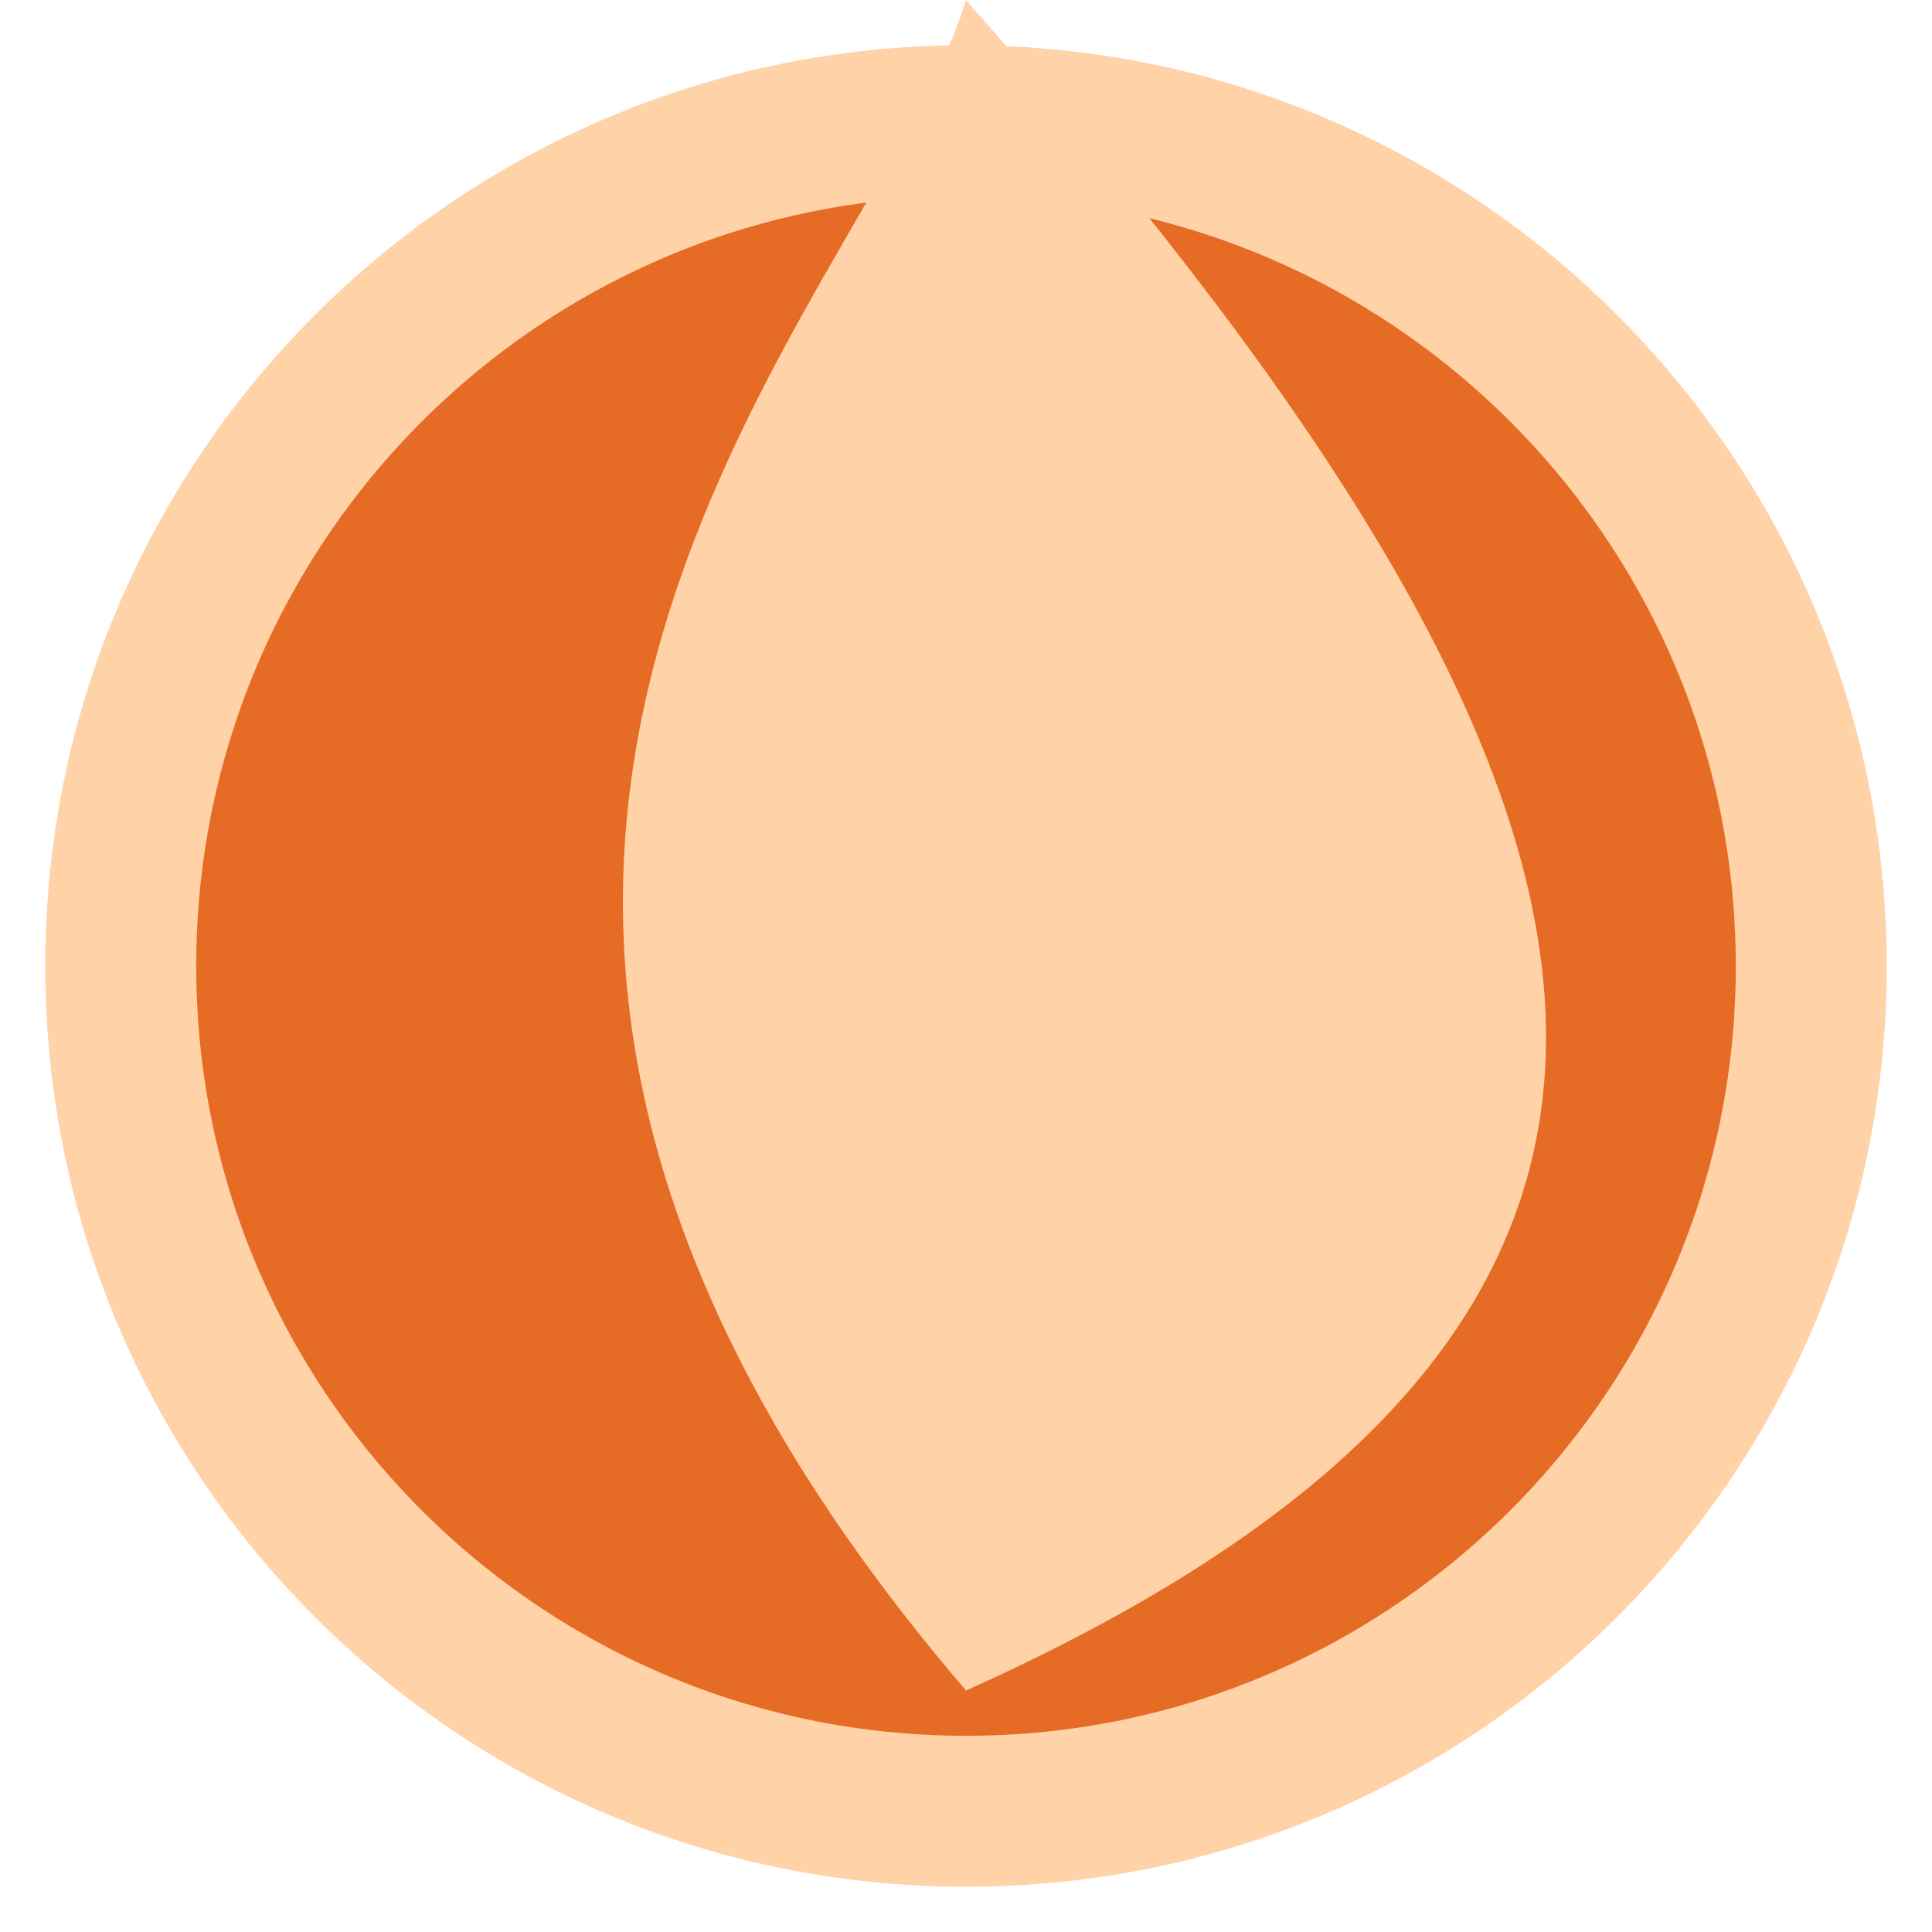
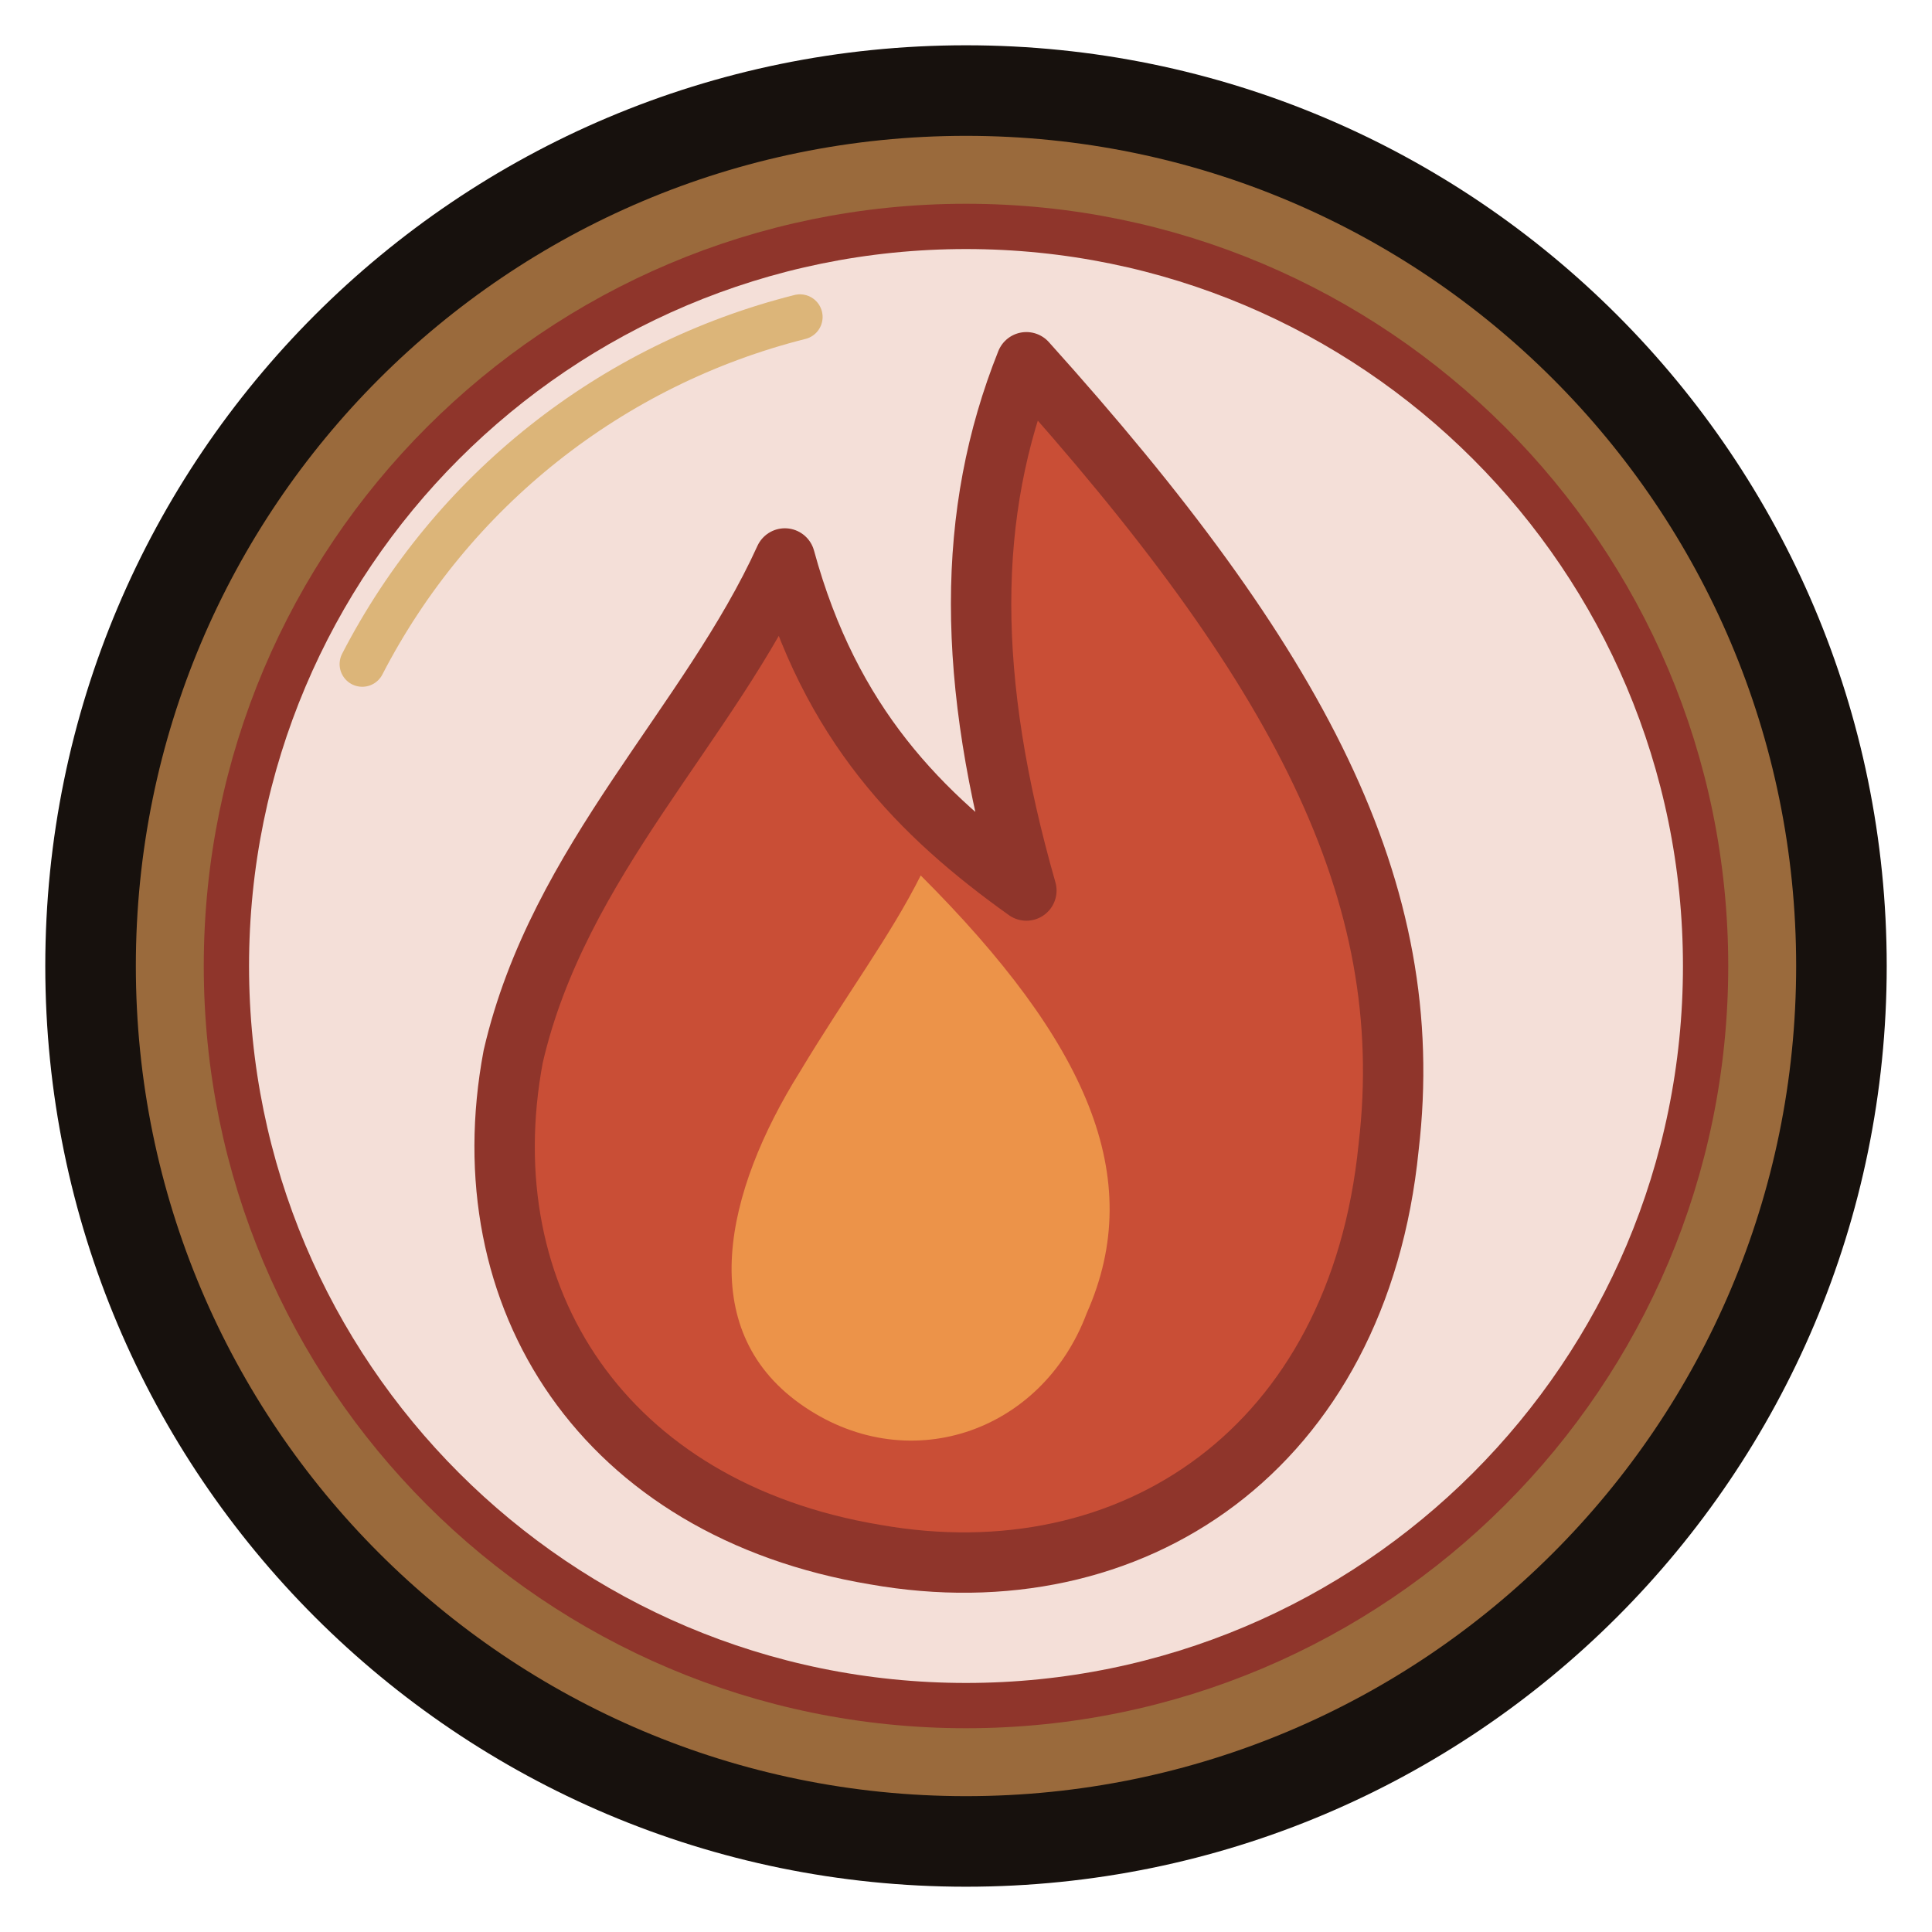
- <svg xmlns="http://www.w3.org/2000/svg" width="64" height="64" viewBox="0 0 64 64" role="img" aria-label="Flame icon">
-   <circle cx="32" cy="32" r="28" fill="#e66b25" stroke="#ffd2a8" stroke-width="5" />
-   <path d="M32 56 C8 28 29 10 32 0 C54 25 61 43 32 56 Z" fill="#ffd2a8" />
+ <svg xmlns="http://www.w3.org/2000/svg" width="64" height="64" viewBox="0 0 128 128" role="img" aria-labelledby="title desc">
+   <circle cx="64" cy="64" r="61" fill="#17110d" />
+   <circle cx="64" cy="64" r="55" fill="#9a6a3c" />
+   <circle cx="64" cy="64" r="49" fill="#f4dfd8" stroke="#8f352b" stroke-width="3" />
+   <path d="M24 44 A45 45 0 0 1 53 21" fill="none" stroke="#d6aa62" stroke-width="3" stroke-linecap="round" opacity="0.8" />
+   <path d="M68 24 C86 44 94 59 92 76 C90 96 75 106 58 103 C40 100 31 86 34 70 C37 57 47 48 52 37 C55 48 61 54 68 59 C64 45 64 34 68 24 Z" fill="#c94e36" stroke="#8f352b" stroke-width="4" stroke-linejoin="round" />
+   <path d="M61 58 C72 69 76 78 72 87 C69 95 60 98 53 93 C46 88 48 79 53 71 C56 66 59 62 61 58 Z" fill="#ef9a4b" opacity="0.9" />
</svg>
